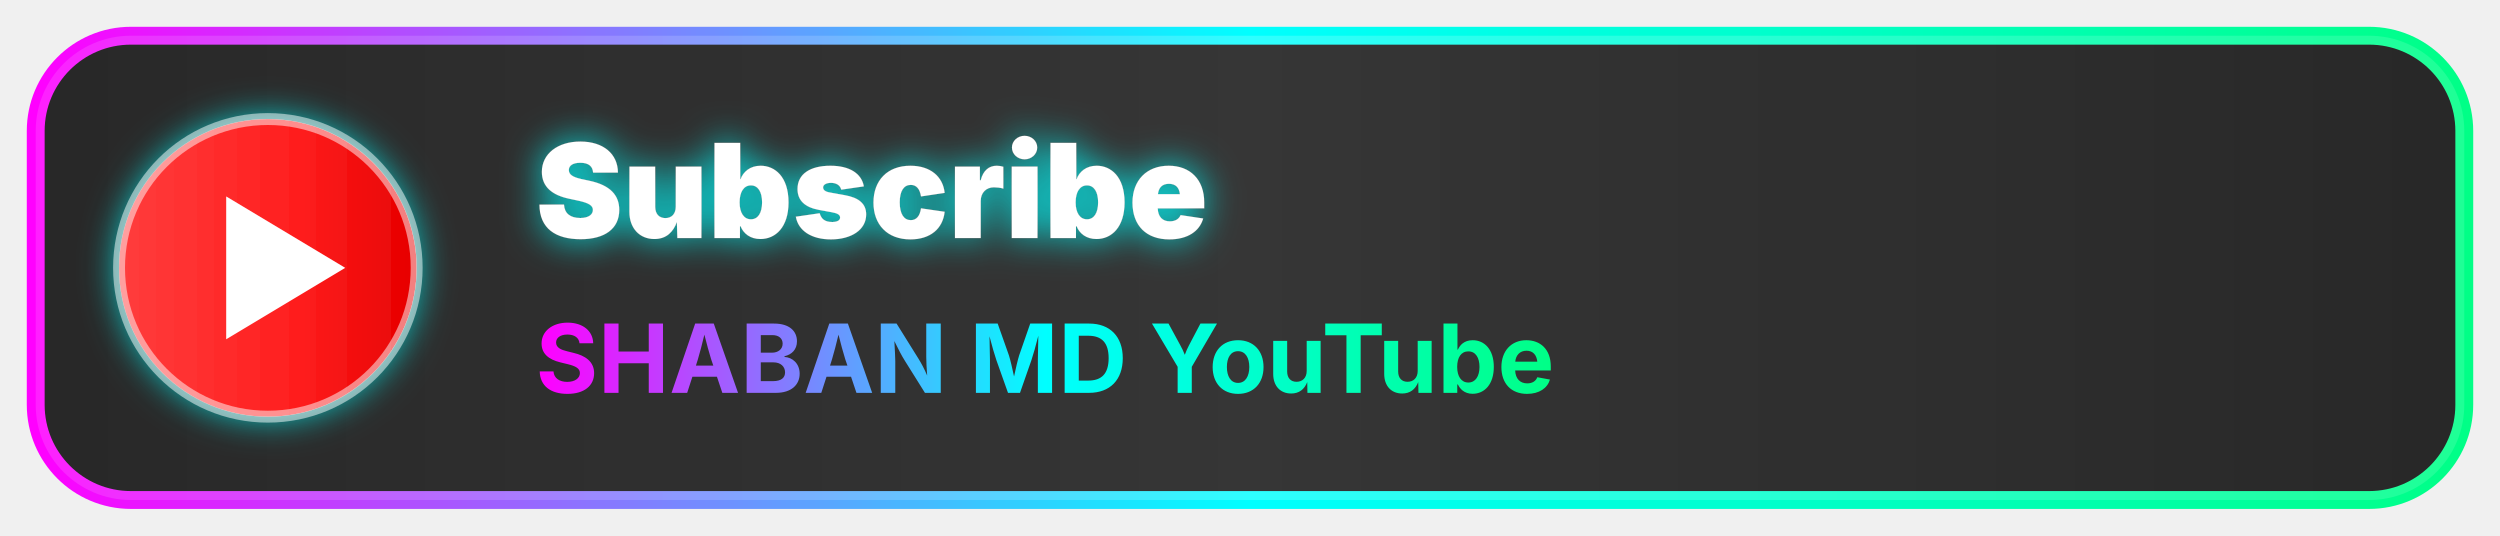
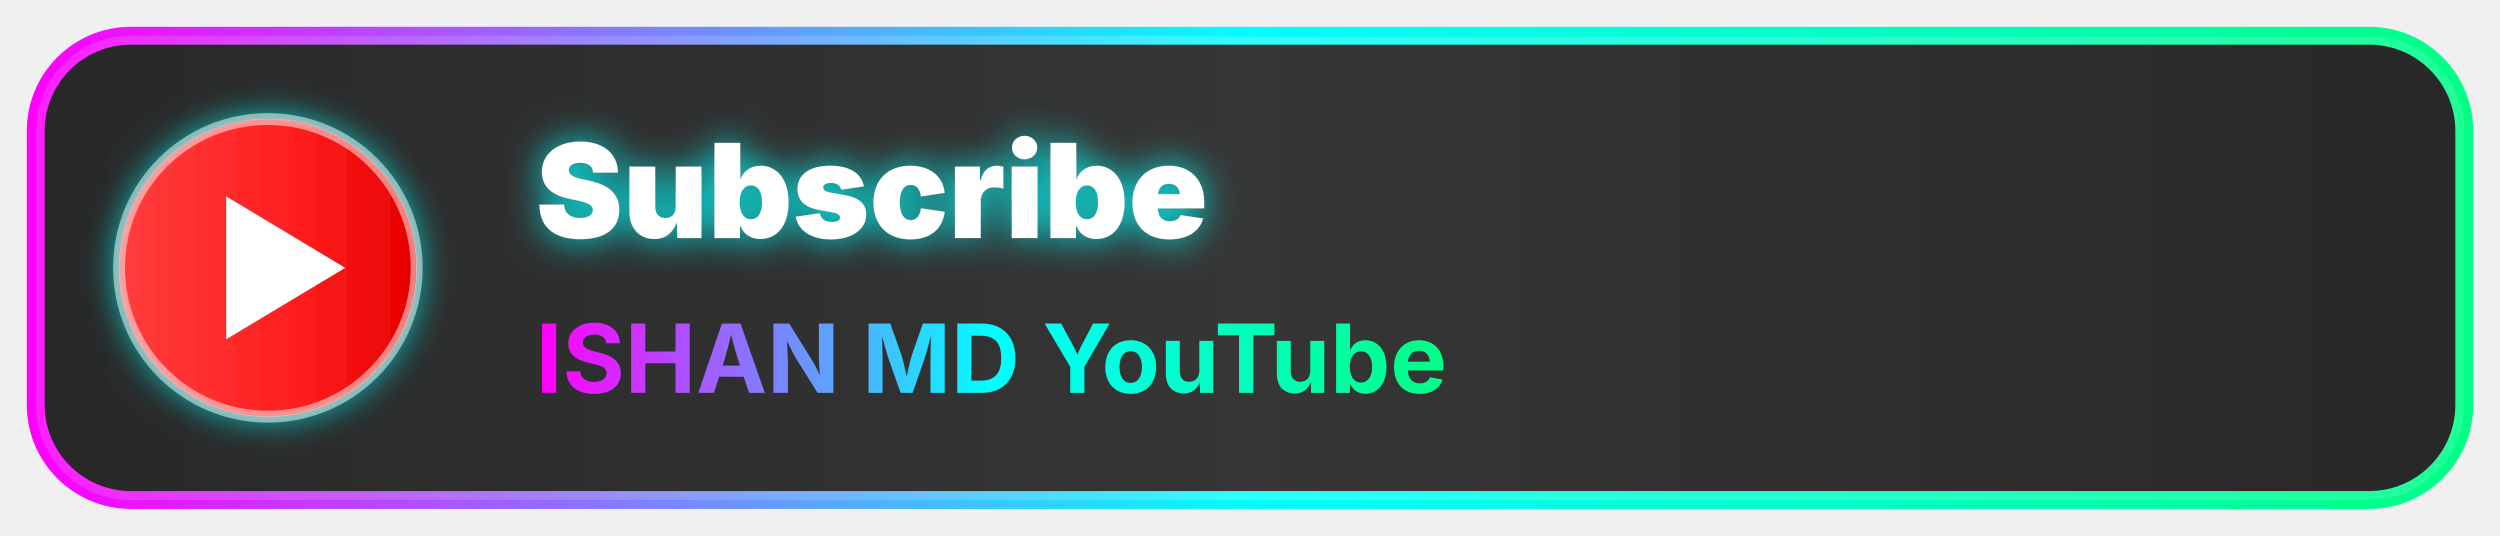
<svg xmlns="http://www.w3.org/2000/svg" width="420" height="90" viewBox="0 0 420 90" role="img" aria-label="Subscribe SHABAN MD YouTube">
  <defs>
    <linearGradient id="neon" x1="0%" y1="0%" x2="200%" y2="0%">
      <stop offset="0%" stop-color="#ff00ff" />
      <stop offset="25%" stop-color="#00ffff" />
      <stop offset="50%" stop-color="#00ff87" />
      <stop offset="75%" stop-color="#ffff00" />
      <stop offset="100%" stop-color="#ff00ff" />
      <animateTransform attributeName="gradientTransform" type="translate" from="-1,0" to="1,0" dur="6s" repeatCount="indefinite" />
    </linearGradient>
    <linearGradient id="shine" x1="-100%" y1="0" x2="200%" y2="0">
      <stop offset="0%" stop-color="white" stop-opacity="0" />
      <stop offset="50%" stop-color="white" stop-opacity="0.18" />
      <stop offset="100%" stop-color="white" stop-opacity="0" />
      <animateTransform attributeName="gradientTransform" type="translate" from="-1,0" to="1,0" dur="3s" repeatCount="indefinite" />
    </linearGradient>
    <linearGradient id="ytRed" x1="0%" y1="0%" x2="100%" y2="0%">
      <stop offset="0%" stop-color="#FF3D3D" />
      <stop offset="60%" stop-color="#FF1E1E" />
      <stop offset="100%" stop-color="#E60000" />
    </linearGradient>
    <filter id="glow" x="-60%" y="-60%" width="220%" height="220%">
      <feGaussianBlur in="SourceAlpha" stdDeviation="3" result="b" />
      <feColorMatrix in="b" type="matrix" values="0 0 0 0 0                 0 0 0 0 1                 0 0 0 0 1                 0 0 0 0.9 0" result="c" />
      <feMerge>
        <feMergeNode in="c" />
        <feMergeNode in="SourceGraphic" />
      </feMerge>
    </filter>
  </defs>
  <rect x="6" y="6" width="408" height="78" rx="16" fill="#0A0A0A" stroke="url(#neon)" stroke-width="3">
    <animate attributeName="stroke-width" values="3;5;3" dur="3s" repeatCount="indefinite" />
  </rect>
  <rect x="6" y="6" width="408" height="78" rx="16" fill="url(#shine)" />
  <a href="https://youtube.com/@mrshaban282?si=ZVANSbKM0yajAbl_" target="_blank" rel="noopener noreferrer">
    <g transform="translate(20,20)" cursor="pointer">
      <circle cx="25" cy="25" r="25" fill="url(#ytRed)" filter="url(#glow)" />
      <circle cx="25" cy="25" r="25" fill="none" stroke="#fff" stroke-width="2" opacity="0.5">
        <animate attributeName="r" values="25;32;25" dur="1.6s" repeatCount="indefinite" />
        <animate attributeName="opacity" values="0.5;0;0.5" dur="1.6s" repeatCount="indefinite" />
      </circle>
      <polygon points="18,13 38,25 18,37" fill="#fff" />
      <text x="70" y="20" font-family="Segoe UI, Inter, system-ui, Arial, sans-serif" font-size="22" font-weight="900" fill="#fff" filter="url(#glow)">
        Subscribe
      </text>
      <text x="70" y="46" font-family="Segoe UI, Inter, system-ui, Arial, sans-serif" font-size="16" font-weight="700" fill="url(#neon)">
-         SHABAN MD YouTube
+         ISHAN MD YouTube
      </text>
    </g>
  </a>
</svg>
